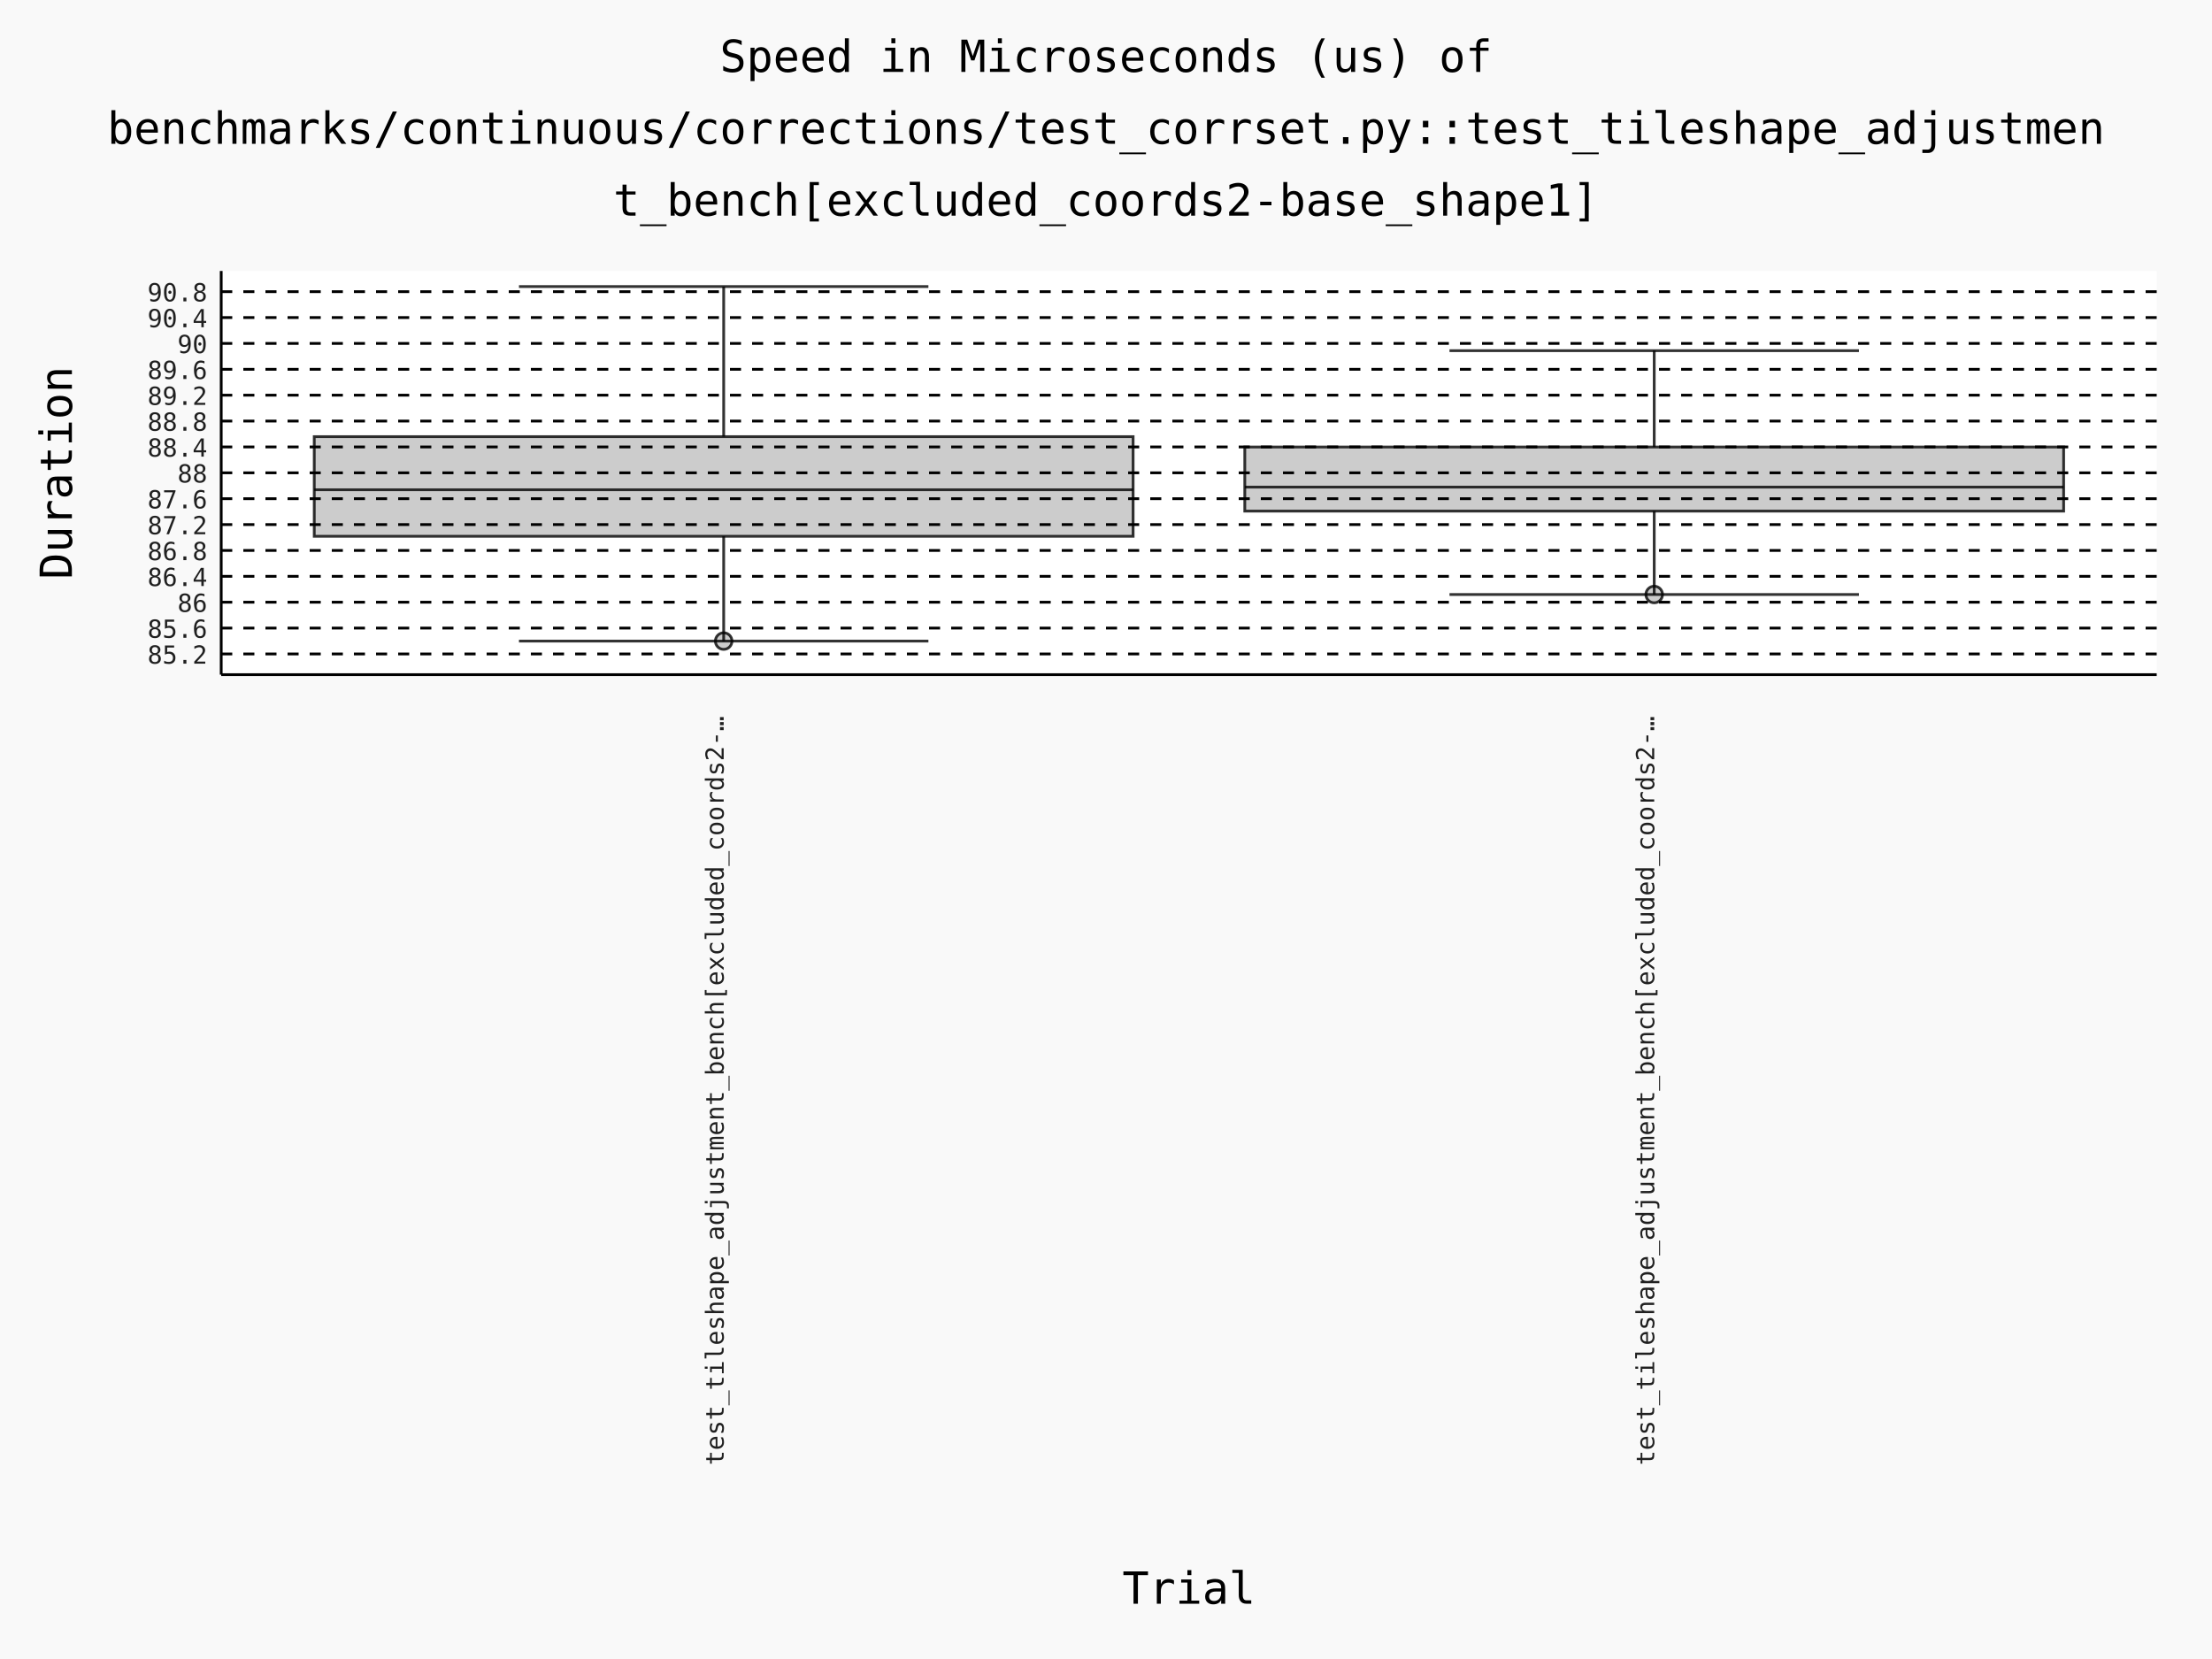
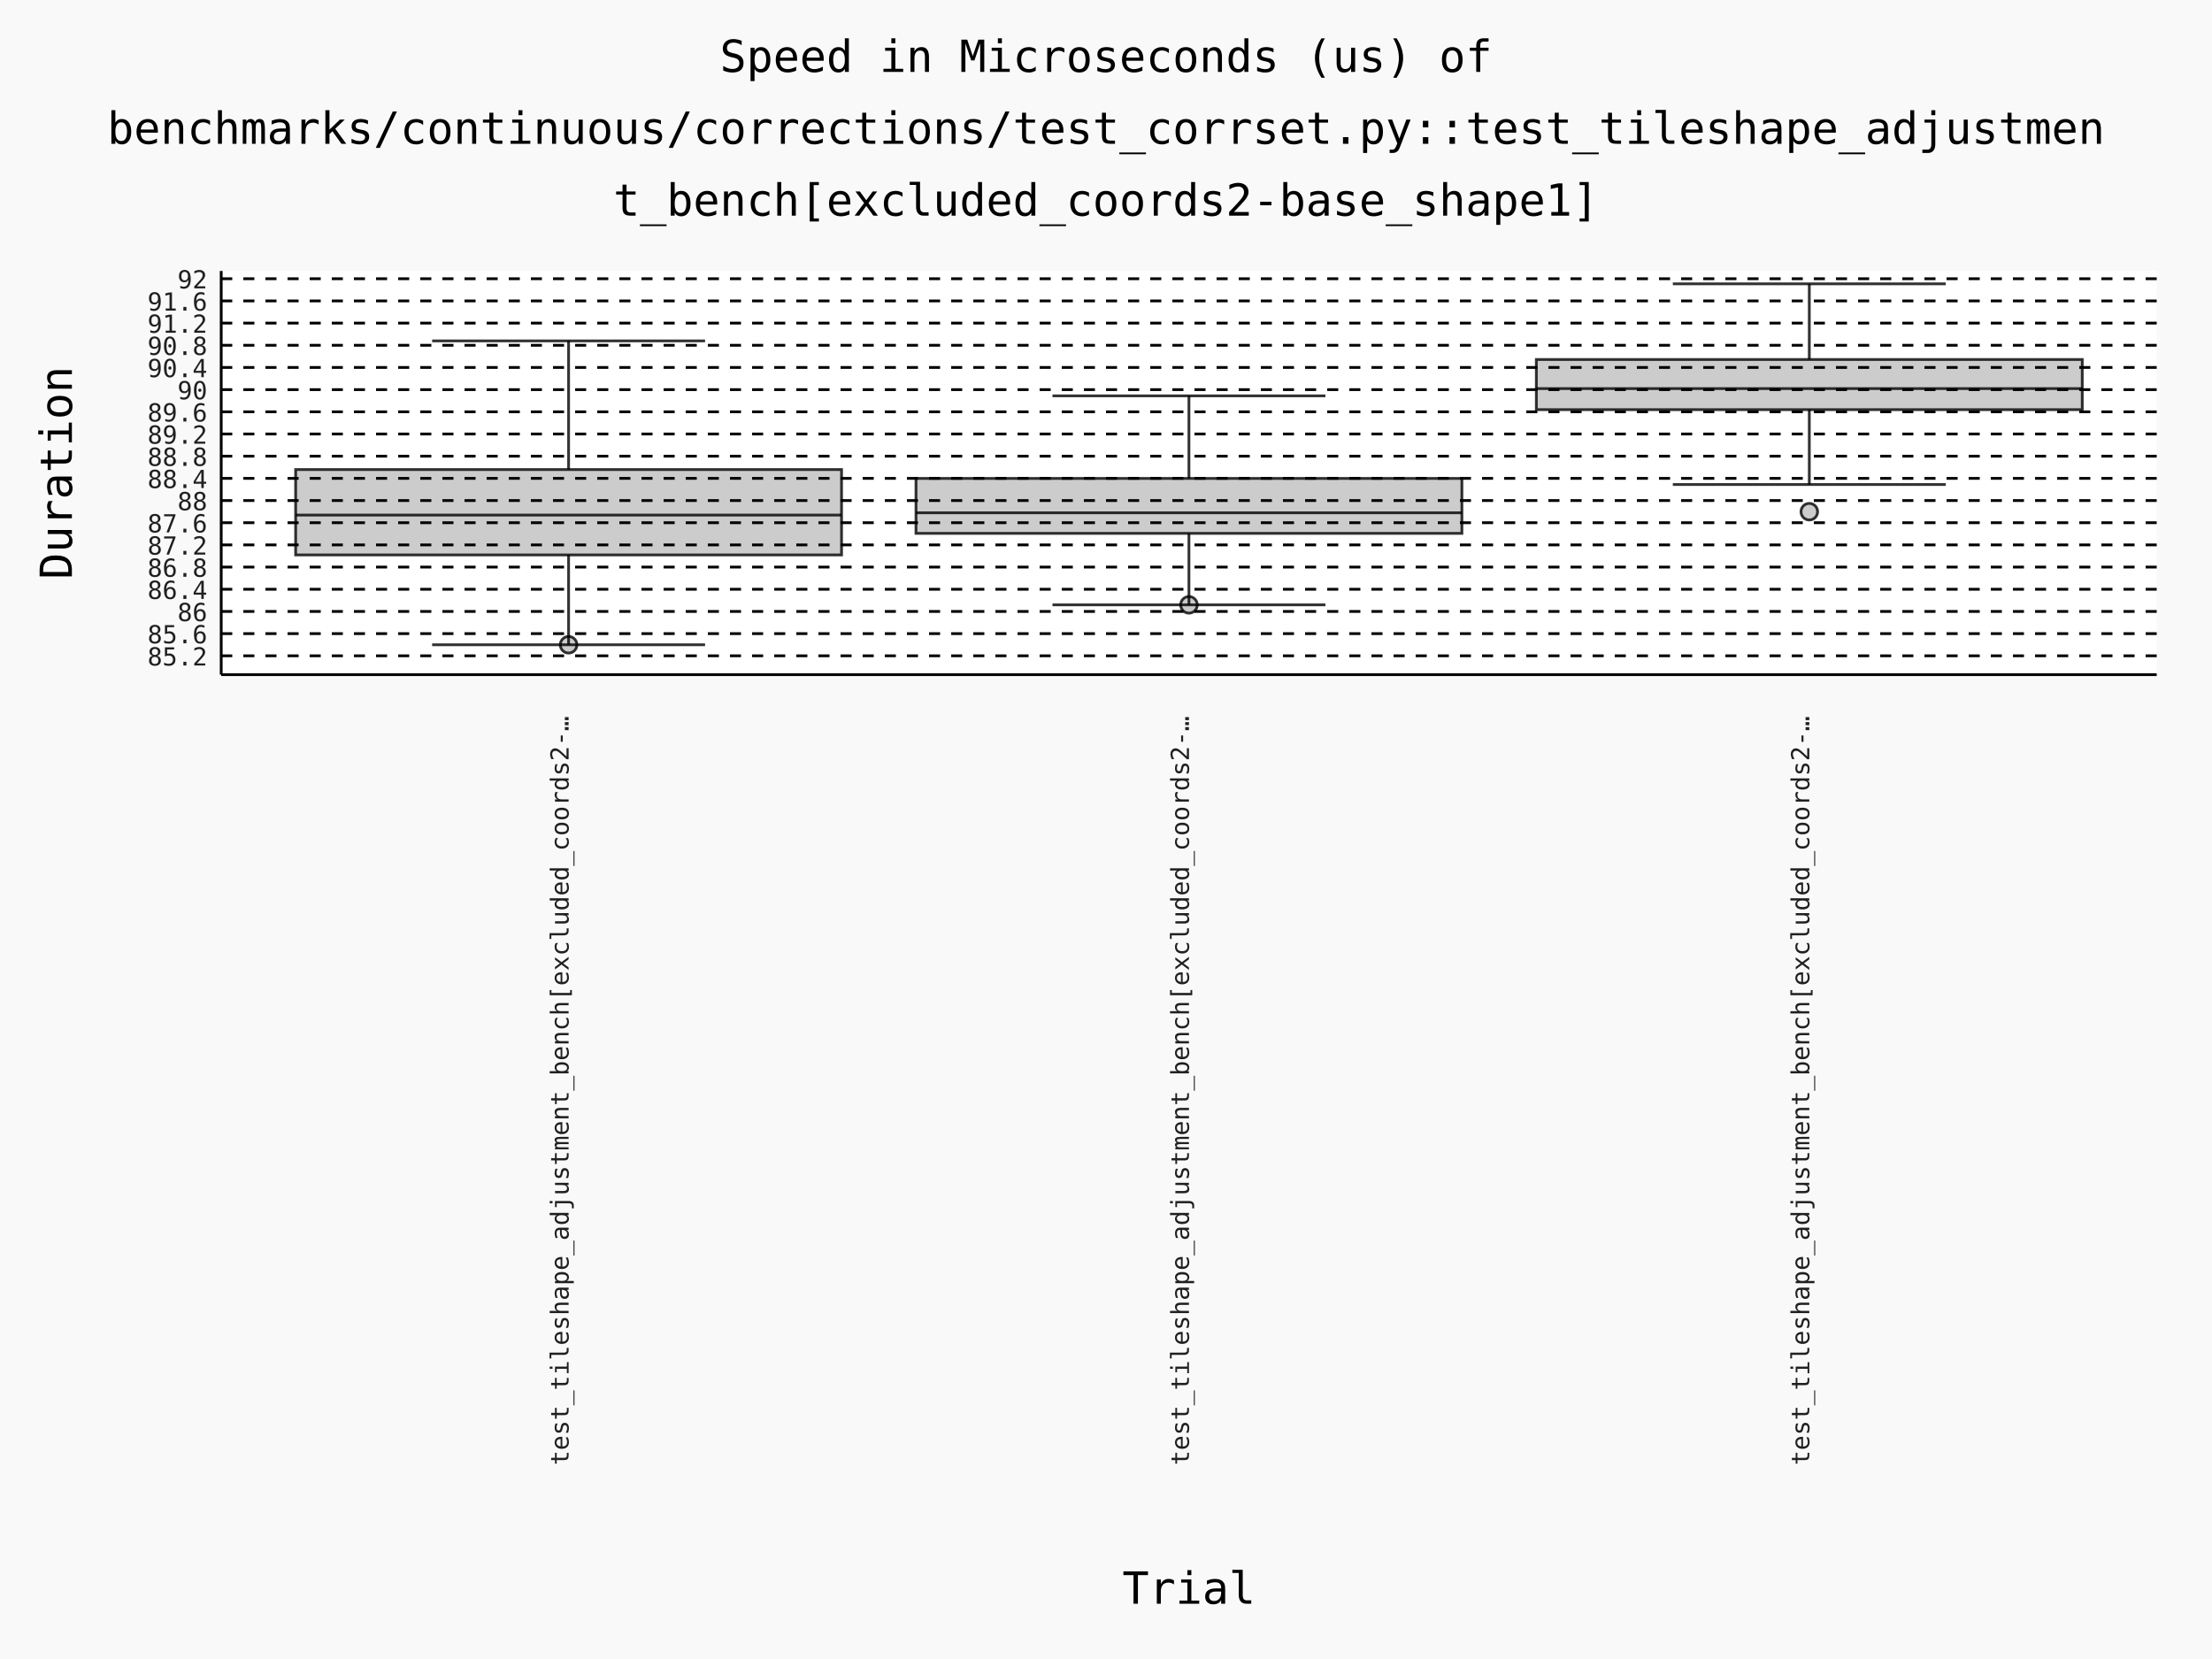
- <svg xmlns="http://www.w3.org/2000/svg" id="chart-a663096c-2133-4700-b698-0cf0bafb87c9" class="pygal-chart" viewBox="0 0 800 600">
+ <svg xmlns="http://www.w3.org/2000/svg" id="chart-7aa0b09a-6b78-48ca-a82d-7bae7ed49a5e" class="pygal-chart" viewBox="0 0 800 600">
  <defs>
-     <style type="text/css">#chart-a663096c-2133-4700-b698-0cf0bafb87c9{-webkit-user-select:none;-webkit-font-smoothing:antialiased;font-family:Consolas,"Deja Vu Sans Mono","Bitstream Vera Sans Mono","Courier New",monospace}#chart-a663096c-2133-4700-b698-0cf0bafb87c9 .title{font-family:Consolas,"Deja Vu Sans Mono","Bitstream Vera Sans Mono","Courier New",monospace;font-size:16px}#chart-a663096c-2133-4700-b698-0cf0bafb87c9 .legends .legend text{font-family:Consolas,"Deja Vu Sans Mono","Bitstream Vera Sans Mono","Courier New",monospace;font-size:14px}#chart-a663096c-2133-4700-b698-0cf0bafb87c9 .axis text{font-family:Consolas,"Deja Vu Sans Mono","Bitstream Vera Sans Mono","Courier New",monospace;font-size:10px}#chart-a663096c-2133-4700-b698-0cf0bafb87c9 .axis text.major{font-family:Consolas,"Deja Vu Sans Mono","Bitstream Vera Sans Mono","Courier New",monospace;font-size:10px}#chart-a663096c-2133-4700-b698-0cf0bafb87c9 .text-overlay text.value{font-family:Consolas,"Deja Vu Sans Mono","Bitstream Vera Sans Mono","Courier New",monospace;font-size:16px}#chart-a663096c-2133-4700-b698-0cf0bafb87c9 .text-overlay text.label{font-family:Consolas,"Deja Vu Sans Mono","Bitstream Vera Sans Mono","Courier New",monospace;font-size:10px}#chart-a663096c-2133-4700-b698-0cf0bafb87c9 .tooltip{font-family:Consolas,"Deja Vu Sans Mono","Bitstream Vera Sans Mono","Courier New",monospace;font-size:14px}#chart-a663096c-2133-4700-b698-0cf0bafb87c9 text.no_data{font-family:Consolas,"Deja Vu Sans Mono","Bitstream Vera Sans Mono","Courier New",monospace;font-size:64px}
- #chart-a663096c-2133-4700-b698-0cf0bafb87c9{background-color:rgba(249,249,249,1)}#chart-a663096c-2133-4700-b698-0cf0bafb87c9 path,#chart-a663096c-2133-4700-b698-0cf0bafb87c9 line,#chart-a663096c-2133-4700-b698-0cf0bafb87c9 rect,#chart-a663096c-2133-4700-b698-0cf0bafb87c9 circle{-webkit-transition:150ms;-moz-transition:150ms;transition:150ms}#chart-a663096c-2133-4700-b698-0cf0bafb87c9 .graph &gt; .background{fill:rgba(249,249,249,1)}#chart-a663096c-2133-4700-b698-0cf0bafb87c9 .plot &gt; .background{fill:rgba(255,255,255,1)}#chart-a663096c-2133-4700-b698-0cf0bafb87c9 .graph{fill:rgba(0,0,0,.87)}#chart-a663096c-2133-4700-b698-0cf0bafb87c9 text.no_data{fill:rgba(0,0,0,1)}#chart-a663096c-2133-4700-b698-0cf0bafb87c9 .title{fill:rgba(0,0,0,1)}#chart-a663096c-2133-4700-b698-0cf0bafb87c9 .legends .legend text{fill:rgba(0,0,0,.87)}#chart-a663096c-2133-4700-b698-0cf0bafb87c9 .legends .legend:hover text{fill:rgba(0,0,0,1)}#chart-a663096c-2133-4700-b698-0cf0bafb87c9 .axis .line{stroke:rgba(0,0,0,1)}#chart-a663096c-2133-4700-b698-0cf0bafb87c9 .axis .guide.line{stroke:rgba(0,0,0,.54)}#chart-a663096c-2133-4700-b698-0cf0bafb87c9 .axis .major.line{stroke:rgba(0,0,0,.87)}#chart-a663096c-2133-4700-b698-0cf0bafb87c9 .axis text.major{fill:rgba(0,0,0,1)}#chart-a663096c-2133-4700-b698-0cf0bafb87c9 .axis.y .guides:hover .guide.line,#chart-a663096c-2133-4700-b698-0cf0bafb87c9 .line-graph .axis.x .guides:hover .guide.line,#chart-a663096c-2133-4700-b698-0cf0bafb87c9 .stackedline-graph .axis.x .guides:hover .guide.line,#chart-a663096c-2133-4700-b698-0cf0bafb87c9 .xy-graph .axis.x .guides:hover .guide.line{stroke:rgba(0,0,0,1)}#chart-a663096c-2133-4700-b698-0cf0bafb87c9 .axis .guides:hover text{fill:rgba(0,0,0,1)}#chart-a663096c-2133-4700-b698-0cf0bafb87c9 .reactive{fill-opacity:.7;stroke-opacity:.8;stroke-width:1}#chart-a663096c-2133-4700-b698-0cf0bafb87c9 .ci{stroke:rgba(0,0,0,.87)}#chart-a663096c-2133-4700-b698-0cf0bafb87c9 .reactive.active,#chart-a663096c-2133-4700-b698-0cf0bafb87c9 .active .reactive{fill-opacity:.8;stroke-opacity:.9;stroke-width:4}#chart-a663096c-2133-4700-b698-0cf0bafb87c9 .ci .reactive.active{stroke-width:1.5}#chart-a663096c-2133-4700-b698-0cf0bafb87c9 .series text{fill:rgba(0,0,0,1)}#chart-a663096c-2133-4700-b698-0cf0bafb87c9 .tooltip rect{fill:rgba(255,255,255,1);stroke:rgba(0,0,0,1);-webkit-transition:opacity 150ms;-moz-transition:opacity 150ms;transition:opacity 150ms}#chart-a663096c-2133-4700-b698-0cf0bafb87c9 .tooltip .label{fill:rgba(0,0,0,.87)}#chart-a663096c-2133-4700-b698-0cf0bafb87c9 .tooltip .label{fill:rgba(0,0,0,.87)}#chart-a663096c-2133-4700-b698-0cf0bafb87c9 .tooltip .legend{font-size:.8em;fill:rgba(0,0,0,.54)}#chart-a663096c-2133-4700-b698-0cf0bafb87c9 .tooltip .x_label{font-size:.6em;fill:rgba(0,0,0,1)}#chart-a663096c-2133-4700-b698-0cf0bafb87c9 .tooltip .xlink{font-size:.5em;text-decoration:underline}#chart-a663096c-2133-4700-b698-0cf0bafb87c9 .tooltip .value{font-size:1.5em}#chart-a663096c-2133-4700-b698-0cf0bafb87c9 .bound{font-size:.5em}#chart-a663096c-2133-4700-b698-0cf0bafb87c9 .max-value{font-size:.75em;fill:rgba(0,0,0,.54)}#chart-a663096c-2133-4700-b698-0cf0bafb87c9 .map-element{fill:rgba(255,255,255,1);stroke:rgba(0,0,0,.54) !important}#chart-a663096c-2133-4700-b698-0cf0bafb87c9 .map-element .reactive{fill-opacity:inherit;stroke-opacity:inherit}#chart-a663096c-2133-4700-b698-0cf0bafb87c9 .color-0,#chart-a663096c-2133-4700-b698-0cf0bafb87c9 .color-0 a:visited{stroke:#000000;fill:#000000}#chart-a663096c-2133-4700-b698-0cf0bafb87c9 .color-1,#chart-a663096c-2133-4700-b698-0cf0bafb87c9 .color-1 a:visited{stroke:#000000;fill:#000000}#chart-a663096c-2133-4700-b698-0cf0bafb87c9 .text-overlay .color-0 text{fill:white}#chart-a663096c-2133-4700-b698-0cf0bafb87c9 .text-overlay .color-1 text{fill:white}
- #chart-a663096c-2133-4700-b698-0cf0bafb87c9 text.no_data{text-anchor:middle}#chart-a663096c-2133-4700-b698-0cf0bafb87c9 .guide.line{fill:none}#chart-a663096c-2133-4700-b698-0cf0bafb87c9 .centered{text-anchor:middle}#chart-a663096c-2133-4700-b698-0cf0bafb87c9 .title{text-anchor:middle}#chart-a663096c-2133-4700-b698-0cf0bafb87c9 .legends .legend text{fill-opacity:1}#chart-a663096c-2133-4700-b698-0cf0bafb87c9 .axis.x text{text-anchor:middle}#chart-a663096c-2133-4700-b698-0cf0bafb87c9 .axis.x:not(.web) text[transform]{text-anchor:start}#chart-a663096c-2133-4700-b698-0cf0bafb87c9 .axis.x:not(.web) text[transform].backwards{text-anchor:end}#chart-a663096c-2133-4700-b698-0cf0bafb87c9 .axis.y text{text-anchor:end}#chart-a663096c-2133-4700-b698-0cf0bafb87c9 .axis.y text[transform].backwards{text-anchor:start}#chart-a663096c-2133-4700-b698-0cf0bafb87c9 .axis.y2 text{text-anchor:start}#chart-a663096c-2133-4700-b698-0cf0bafb87c9 .axis.y2 text[transform].backwards{text-anchor:end}#chart-a663096c-2133-4700-b698-0cf0bafb87c9 .axis .guide.line{stroke-dasharray:4,4;stroke:black}#chart-a663096c-2133-4700-b698-0cf0bafb87c9 .axis .major.guide.line{stroke-dasharray:6,6;stroke:black}#chart-a663096c-2133-4700-b698-0cf0bafb87c9 .horizontal .axis.y .guide.line,#chart-a663096c-2133-4700-b698-0cf0bafb87c9 .horizontal .axis.y2 .guide.line,#chart-a663096c-2133-4700-b698-0cf0bafb87c9 .vertical .axis.x .guide.line{opacity:0}#chart-a663096c-2133-4700-b698-0cf0bafb87c9 .horizontal .axis.always_show .guide.line,#chart-a663096c-2133-4700-b698-0cf0bafb87c9 .vertical .axis.always_show .guide.line{opacity:1 !important}#chart-a663096c-2133-4700-b698-0cf0bafb87c9 .axis.y .guides:hover .guide.line,#chart-a663096c-2133-4700-b698-0cf0bafb87c9 .axis.y2 .guides:hover .guide.line,#chart-a663096c-2133-4700-b698-0cf0bafb87c9 .axis.x .guides:hover .guide.line{opacity:1}#chart-a663096c-2133-4700-b698-0cf0bafb87c9 .axis .guides:hover text{opacity:1}#chart-a663096c-2133-4700-b698-0cf0bafb87c9 .nofill{fill:none}#chart-a663096c-2133-4700-b698-0cf0bafb87c9 .subtle-fill{fill-opacity:.2}#chart-a663096c-2133-4700-b698-0cf0bafb87c9 .dot{stroke-width:1px;fill-opacity:1;stroke-opacity:1}#chart-a663096c-2133-4700-b698-0cf0bafb87c9 .dot.active{stroke-width:5px}#chart-a663096c-2133-4700-b698-0cf0bafb87c9 .dot.negative{fill:transparent}#chart-a663096c-2133-4700-b698-0cf0bafb87c9 text,#chart-a663096c-2133-4700-b698-0cf0bafb87c9 tspan{stroke:none !important}#chart-a663096c-2133-4700-b698-0cf0bafb87c9 .series text.active{opacity:1}#chart-a663096c-2133-4700-b698-0cf0bafb87c9 .tooltip rect{fill-opacity:.95;stroke-width:.5}#chart-a663096c-2133-4700-b698-0cf0bafb87c9 .tooltip text{fill-opacity:1}#chart-a663096c-2133-4700-b698-0cf0bafb87c9 .showable{visibility:hidden}#chart-a663096c-2133-4700-b698-0cf0bafb87c9 .showable.shown{visibility:visible}#chart-a663096c-2133-4700-b698-0cf0bafb87c9 .gauge-background{fill:rgba(229,229,229,1);stroke:none}#chart-a663096c-2133-4700-b698-0cf0bafb87c9 .bg-lines{stroke:rgba(249,249,249,1);stroke-width:2px}
+     <style type="text/css">#chart-7aa0b09a-6b78-48ca-a82d-7bae7ed49a5e{-webkit-user-select:none;-webkit-font-smoothing:antialiased;font-family:Consolas,"Deja Vu Sans Mono","Bitstream Vera Sans Mono","Courier New",monospace}#chart-7aa0b09a-6b78-48ca-a82d-7bae7ed49a5e .title{font-family:Consolas,"Deja Vu Sans Mono","Bitstream Vera Sans Mono","Courier New",monospace;font-size:16px}#chart-7aa0b09a-6b78-48ca-a82d-7bae7ed49a5e .legends .legend text{font-family:Consolas,"Deja Vu Sans Mono","Bitstream Vera Sans Mono","Courier New",monospace;font-size:14px}#chart-7aa0b09a-6b78-48ca-a82d-7bae7ed49a5e .axis text{font-family:Consolas,"Deja Vu Sans Mono","Bitstream Vera Sans Mono","Courier New",monospace;font-size:10px}#chart-7aa0b09a-6b78-48ca-a82d-7bae7ed49a5e .axis text.major{font-family:Consolas,"Deja Vu Sans Mono","Bitstream Vera Sans Mono","Courier New",monospace;font-size:10px}#chart-7aa0b09a-6b78-48ca-a82d-7bae7ed49a5e .text-overlay text.value{font-family:Consolas,"Deja Vu Sans Mono","Bitstream Vera Sans Mono","Courier New",monospace;font-size:16px}#chart-7aa0b09a-6b78-48ca-a82d-7bae7ed49a5e .text-overlay text.label{font-family:Consolas,"Deja Vu Sans Mono","Bitstream Vera Sans Mono","Courier New",monospace;font-size:10px}#chart-7aa0b09a-6b78-48ca-a82d-7bae7ed49a5e .tooltip{font-family:Consolas,"Deja Vu Sans Mono","Bitstream Vera Sans Mono","Courier New",monospace;font-size:14px}#chart-7aa0b09a-6b78-48ca-a82d-7bae7ed49a5e text.no_data{font-family:Consolas,"Deja Vu Sans Mono","Bitstream Vera Sans Mono","Courier New",monospace;font-size:64px}
+ #chart-7aa0b09a-6b78-48ca-a82d-7bae7ed49a5e{background-color:rgba(249,249,249,1)}#chart-7aa0b09a-6b78-48ca-a82d-7bae7ed49a5e path,#chart-7aa0b09a-6b78-48ca-a82d-7bae7ed49a5e line,#chart-7aa0b09a-6b78-48ca-a82d-7bae7ed49a5e rect,#chart-7aa0b09a-6b78-48ca-a82d-7bae7ed49a5e circle{-webkit-transition:150ms;-moz-transition:150ms;transition:150ms}#chart-7aa0b09a-6b78-48ca-a82d-7bae7ed49a5e .graph &gt; .background{fill:rgba(249,249,249,1)}#chart-7aa0b09a-6b78-48ca-a82d-7bae7ed49a5e .plot &gt; .background{fill:rgba(255,255,255,1)}#chart-7aa0b09a-6b78-48ca-a82d-7bae7ed49a5e .graph{fill:rgba(0,0,0,.87)}#chart-7aa0b09a-6b78-48ca-a82d-7bae7ed49a5e text.no_data{fill:rgba(0,0,0,1)}#chart-7aa0b09a-6b78-48ca-a82d-7bae7ed49a5e .title{fill:rgba(0,0,0,1)}#chart-7aa0b09a-6b78-48ca-a82d-7bae7ed49a5e .legends .legend text{fill:rgba(0,0,0,.87)}#chart-7aa0b09a-6b78-48ca-a82d-7bae7ed49a5e .legends .legend:hover text{fill:rgba(0,0,0,1)}#chart-7aa0b09a-6b78-48ca-a82d-7bae7ed49a5e .axis .line{stroke:rgba(0,0,0,1)}#chart-7aa0b09a-6b78-48ca-a82d-7bae7ed49a5e .axis .guide.line{stroke:rgba(0,0,0,.54)}#chart-7aa0b09a-6b78-48ca-a82d-7bae7ed49a5e .axis .major.line{stroke:rgba(0,0,0,.87)}#chart-7aa0b09a-6b78-48ca-a82d-7bae7ed49a5e .axis text.major{fill:rgba(0,0,0,1)}#chart-7aa0b09a-6b78-48ca-a82d-7bae7ed49a5e .axis.y .guides:hover .guide.line,#chart-7aa0b09a-6b78-48ca-a82d-7bae7ed49a5e .line-graph .axis.x .guides:hover .guide.line,#chart-7aa0b09a-6b78-48ca-a82d-7bae7ed49a5e .stackedline-graph .axis.x .guides:hover .guide.line,#chart-7aa0b09a-6b78-48ca-a82d-7bae7ed49a5e .xy-graph .axis.x .guides:hover .guide.line{stroke:rgba(0,0,0,1)}#chart-7aa0b09a-6b78-48ca-a82d-7bae7ed49a5e .axis .guides:hover text{fill:rgba(0,0,0,1)}#chart-7aa0b09a-6b78-48ca-a82d-7bae7ed49a5e .reactive{fill-opacity:.7;stroke-opacity:.8;stroke-width:1}#chart-7aa0b09a-6b78-48ca-a82d-7bae7ed49a5e .ci{stroke:rgba(0,0,0,.87)}#chart-7aa0b09a-6b78-48ca-a82d-7bae7ed49a5e .reactive.active,#chart-7aa0b09a-6b78-48ca-a82d-7bae7ed49a5e .active .reactive{fill-opacity:.8;stroke-opacity:.9;stroke-width:4}#chart-7aa0b09a-6b78-48ca-a82d-7bae7ed49a5e .ci .reactive.active{stroke-width:1.5}#chart-7aa0b09a-6b78-48ca-a82d-7bae7ed49a5e .series text{fill:rgba(0,0,0,1)}#chart-7aa0b09a-6b78-48ca-a82d-7bae7ed49a5e .tooltip rect{fill:rgba(255,255,255,1);stroke:rgba(0,0,0,1);-webkit-transition:opacity 150ms;-moz-transition:opacity 150ms;transition:opacity 150ms}#chart-7aa0b09a-6b78-48ca-a82d-7bae7ed49a5e .tooltip .label{fill:rgba(0,0,0,.87)}#chart-7aa0b09a-6b78-48ca-a82d-7bae7ed49a5e .tooltip .label{fill:rgba(0,0,0,.87)}#chart-7aa0b09a-6b78-48ca-a82d-7bae7ed49a5e .tooltip .legend{font-size:.8em;fill:rgba(0,0,0,.54)}#chart-7aa0b09a-6b78-48ca-a82d-7bae7ed49a5e .tooltip .x_label{font-size:.6em;fill:rgba(0,0,0,1)}#chart-7aa0b09a-6b78-48ca-a82d-7bae7ed49a5e .tooltip .xlink{font-size:.5em;text-decoration:underline}#chart-7aa0b09a-6b78-48ca-a82d-7bae7ed49a5e .tooltip .value{font-size:1.5em}#chart-7aa0b09a-6b78-48ca-a82d-7bae7ed49a5e .bound{font-size:.5em}#chart-7aa0b09a-6b78-48ca-a82d-7bae7ed49a5e .max-value{font-size:.75em;fill:rgba(0,0,0,.54)}#chart-7aa0b09a-6b78-48ca-a82d-7bae7ed49a5e .map-element{fill:rgba(255,255,255,1);stroke:rgba(0,0,0,.54) !important}#chart-7aa0b09a-6b78-48ca-a82d-7bae7ed49a5e .map-element .reactive{fill-opacity:inherit;stroke-opacity:inherit}#chart-7aa0b09a-6b78-48ca-a82d-7bae7ed49a5e .color-0,#chart-7aa0b09a-6b78-48ca-a82d-7bae7ed49a5e .color-0 a:visited{stroke:#000000;fill:#000000}#chart-7aa0b09a-6b78-48ca-a82d-7bae7ed49a5e .color-1,#chart-7aa0b09a-6b78-48ca-a82d-7bae7ed49a5e .color-1 a:visited{stroke:#000000;fill:#000000}#chart-7aa0b09a-6b78-48ca-a82d-7bae7ed49a5e .color-2,#chart-7aa0b09a-6b78-48ca-a82d-7bae7ed49a5e .color-2 a:visited{stroke:#000000;fill:#000000}#chart-7aa0b09a-6b78-48ca-a82d-7bae7ed49a5e .text-overlay .color-0 text{fill:white}#chart-7aa0b09a-6b78-48ca-a82d-7bae7ed49a5e .text-overlay .color-1 text{fill:white}#chart-7aa0b09a-6b78-48ca-a82d-7bae7ed49a5e .text-overlay .color-2 text{fill:white}
+ #chart-7aa0b09a-6b78-48ca-a82d-7bae7ed49a5e text.no_data{text-anchor:middle}#chart-7aa0b09a-6b78-48ca-a82d-7bae7ed49a5e .guide.line{fill:none}#chart-7aa0b09a-6b78-48ca-a82d-7bae7ed49a5e .centered{text-anchor:middle}#chart-7aa0b09a-6b78-48ca-a82d-7bae7ed49a5e .title{text-anchor:middle}#chart-7aa0b09a-6b78-48ca-a82d-7bae7ed49a5e .legends .legend text{fill-opacity:1}#chart-7aa0b09a-6b78-48ca-a82d-7bae7ed49a5e .axis.x text{text-anchor:middle}#chart-7aa0b09a-6b78-48ca-a82d-7bae7ed49a5e .axis.x:not(.web) text[transform]{text-anchor:start}#chart-7aa0b09a-6b78-48ca-a82d-7bae7ed49a5e .axis.x:not(.web) text[transform].backwards{text-anchor:end}#chart-7aa0b09a-6b78-48ca-a82d-7bae7ed49a5e .axis.y text{text-anchor:end}#chart-7aa0b09a-6b78-48ca-a82d-7bae7ed49a5e .axis.y text[transform].backwards{text-anchor:start}#chart-7aa0b09a-6b78-48ca-a82d-7bae7ed49a5e .axis.y2 text{text-anchor:start}#chart-7aa0b09a-6b78-48ca-a82d-7bae7ed49a5e .axis.y2 text[transform].backwards{text-anchor:end}#chart-7aa0b09a-6b78-48ca-a82d-7bae7ed49a5e .axis .guide.line{stroke-dasharray:4,4;stroke:black}#chart-7aa0b09a-6b78-48ca-a82d-7bae7ed49a5e .axis .major.guide.line{stroke-dasharray:6,6;stroke:black}#chart-7aa0b09a-6b78-48ca-a82d-7bae7ed49a5e .horizontal .axis.y .guide.line,#chart-7aa0b09a-6b78-48ca-a82d-7bae7ed49a5e .horizontal .axis.y2 .guide.line,#chart-7aa0b09a-6b78-48ca-a82d-7bae7ed49a5e .vertical .axis.x .guide.line{opacity:0}#chart-7aa0b09a-6b78-48ca-a82d-7bae7ed49a5e .horizontal .axis.always_show .guide.line,#chart-7aa0b09a-6b78-48ca-a82d-7bae7ed49a5e .vertical .axis.always_show .guide.line{opacity:1 !important}#chart-7aa0b09a-6b78-48ca-a82d-7bae7ed49a5e .axis.y .guides:hover .guide.line,#chart-7aa0b09a-6b78-48ca-a82d-7bae7ed49a5e .axis.y2 .guides:hover .guide.line,#chart-7aa0b09a-6b78-48ca-a82d-7bae7ed49a5e .axis.x .guides:hover .guide.line{opacity:1}#chart-7aa0b09a-6b78-48ca-a82d-7bae7ed49a5e .axis .guides:hover text{opacity:1}#chart-7aa0b09a-6b78-48ca-a82d-7bae7ed49a5e .nofill{fill:none}#chart-7aa0b09a-6b78-48ca-a82d-7bae7ed49a5e .subtle-fill{fill-opacity:.2}#chart-7aa0b09a-6b78-48ca-a82d-7bae7ed49a5e .dot{stroke-width:1px;fill-opacity:1;stroke-opacity:1}#chart-7aa0b09a-6b78-48ca-a82d-7bae7ed49a5e .dot.active{stroke-width:5px}#chart-7aa0b09a-6b78-48ca-a82d-7bae7ed49a5e .dot.negative{fill:transparent}#chart-7aa0b09a-6b78-48ca-a82d-7bae7ed49a5e text,#chart-7aa0b09a-6b78-48ca-a82d-7bae7ed49a5e tspan{stroke:none !important}#chart-7aa0b09a-6b78-48ca-a82d-7bae7ed49a5e .series text.active{opacity:1}#chart-7aa0b09a-6b78-48ca-a82d-7bae7ed49a5e .tooltip rect{fill-opacity:.95;stroke-width:.5}#chart-7aa0b09a-6b78-48ca-a82d-7bae7ed49a5e .tooltip text{fill-opacity:1}#chart-7aa0b09a-6b78-48ca-a82d-7bae7ed49a5e .showable{visibility:hidden}#chart-7aa0b09a-6b78-48ca-a82d-7bae7ed49a5e .showable.shown{visibility:visible}#chart-7aa0b09a-6b78-48ca-a82d-7bae7ed49a5e .gauge-background{fill:rgba(229,229,229,1);stroke:none}#chart-7aa0b09a-6b78-48ca-a82d-7bae7ed49a5e .bg-lines{stroke:rgba(249,249,249,1);stroke-width:2px}
.tooltip .value{font-size:1em !important}.axis text{font-size:9px !important}</style>
  </defs>
  <g class="graph custombox-graph vertical">
    <rect x="0" y="0" width="800" height="600" class="background" />
    <g transform="translate(80, 98)" class="plot">
      <rect x="0" y="0" width="700.0" height="146.0" class="background" />
      <g class="axis y always_show">
        <path d="M0 146 h700" class="line" />
        <g class="guides">
-           <path d="M0 138.513 h700" class="guide line" />
-           <text x="-5" y="142.013" class="">85.2</text>
+           <path d="M0 139.181 h700" class="guide line" />
+           <text x="-5" y="142.681" class="">85.2</text>
        </g>
        <g class="guides">
-           <path d="M0 129.154 h700" class="guide line" />
-           <text x="-5" y="132.654" class="">85.6</text>
+           <path d="M0 131.159 h700" class="guide line" />
+           <text x="-5" y="134.659" class="">85.6</text>
        </g>
        <g class="guides">
-           <path d="M0 119.795 h700" class="guide line" />
-           <text x="-5" y="123.295" class="">86</text>
+           <path d="M0 123.137 h700" class="guide line" />
+           <text x="-5" y="126.637" class="">86</text>
        </g>
        <g class="guides">
-           <path d="M0 110.436 h700" class="guide line" />
-           <text x="-5" y="113.936" class="">86.4</text>
+           <path d="M0 115.115 h700" class="guide line" />
+           <text x="-5" y="118.615" class="">86.4</text>
        </g>
        <g class="guides">
-           <path d="M0 101.077 h700" class="guide line" />
-           <text x="-5" y="104.577" class="">86.8</text>
+           <path d="M0 107.093 h700" class="guide line" />
+           <text x="-5" y="110.593" class="">86.8</text>
        </g>
        <g class="guides">
-           <path d="M0 91.718 h700" class="guide line" />
-           <text x="-5" y="95.218" class="">87.2</text>
+           <path d="M0 99.071 h700" class="guide line" />
+           <text x="-5" y="102.571" class="">87.2</text>
        </g>
        <g class="guides">
-           <path d="M0 82.359 h700" class="guide line" />
-           <text x="-5" y="85.859" class="">87.6</text>
+           <path d="M0 91.049 h700" class="guide line" />
+           <text x="-5" y="94.549" class="">87.6</text>
        </g>
        <g class="guides">
-           <path d="M0 73 h700" class="guide line" />
-           <text x="-5" y="76.5" class="">88</text>
+           <path d="M0 83.027 h700" class="guide line" />
+           <text x="-5" y="86.527" class="">88</text>
        </g>
        <g class="guides">
-           <path d="M0 63.641 h700" class="guide line" />
-           <text x="-5" y="67.141" class="">88.4</text>
+           <path d="M0 75.005 h700" class="guide line" />
+           <text x="-5" y="78.505" class="">88.4</text>
        </g>
        <g class="guides">
-           <path d="M0 54.282 h700" class="guide line" />
-           <text x="-5" y="57.782" class="">88.8</text>
+           <path d="M0 66.984 h700" class="guide line" />
+           <text x="-5" y="70.484" class="">88.8</text>
        </g>
        <g class="guides">
-           <path d="M0 44.923 h700" class="guide line" />
-           <text x="-5" y="48.423" class="">89.2</text>
+           <path d="M0 58.962 h700" class="guide line" />
+           <text x="-5" y="62.462" class="">89.2</text>
        </g>
        <g class="guides">
-           <path d="M0 35.564 h700" class="guide line" />
-           <text x="-5" y="39.064" class="">89.6</text>
+           <path d="M0 50.94 h700" class="guide line" />
+           <text x="-5" y="54.44" class="">89.6</text>
        </g>
        <g class="guides">
-           <path d="M0 26.205 h700" class="guide line" />
-           <text x="-5" y="29.705" class="">90</text>
+           <path d="M0 42.918 h700" class="guide line" />
+           <text x="-5" y="46.418" class="">90</text>
        </g>
        <g class="guides">
-           <path d="M0 16.846 h700" class="guide line" />
-           <text x="-5" y="20.346" class="">90.4</text>
+           <path d="M0 34.896 h700" class="guide line" />
+           <text x="-5" y="38.396" class="">90.4</text>
        </g>
        <g class="guides">
-           <path d="M0 7.487 h700" class="guide line" />
-           <text x="-5" y="10.987" class="">90.8</text>
+           <path d="M0 26.874 h700" class="guide line" />
+           <text x="-5" y="30.374" class="">90.8</text>
+         </g>
+         <g class="guides">
+           <path d="M0 18.852 h700" class="guide line" />
+           <text x="-5" y="22.352" class="">91.2</text>
+         </g>
+         <g class="guides">
+           <path d="M0 10.83 h700" class="guide line" />
+           <text x="-5" y="14.33" class="">91.6</text>
+         </g>
+         <g class="guides">
+           <path d="M0 2.808 h700" class="guide line" />
+           <text x="-5" y="6.308" class="">92</text>
        </g>
      </g>
      <g class="axis x">
        <path d="M0 0 v146" class="line" />
        <g class="guides">
-           <path d="M181.731 0 v146" class="guide line" />
-           <text x="181.731" y="161.0" class="backwards" transform="rotate(270 181.7308 161)">test_tileshape_adjustment_bench[excluded_coords2-…</text>
+           <path d="M125.641 0 v146" class="guide line" />
+           <text x="125.641" y="161.0" class="backwards" transform="rotate(270 125.641 161)">test_tileshape_adjustment_bench[excluded_coords2-…</text>
        </g>
        <g class="guides">
-           <path d="M518.269 0 v146" class="guide line" />
-           <text x="518.269" y="161.0" class="backwards" transform="rotate(270 518.2692 161)">test_tileshape_adjustment_bench[excluded_coords2-…</text>
+           <path d="M350 0 v146" class="guide line" />
+           <text x="350.0" y="161.0" class="backwards" transform="rotate(270 350 161)">test_tileshape_adjustment_bench[excluded_coords2-…</text>
+         </g>
+         <g class="guides">
+           <path d="M574.359 0 v146" class="guide line" />
+           <text x="574.359" y="161.0" class="backwards" transform="rotate(270 574.359 161)">test_tileshape_adjustment_bench[excluded_coords2-…</text>
        </g>
      </g>
      <g class="series serie-0 color-0">
        <g class="boxes">
          <g class="box">
-             <path stroke-width="3" d="M107.692 133.857 L255.769 133.857" class="reactive tooltip-trigger" />
-             <path stroke-width="3" d="M33.654 79.13 L329.808 79.13" class="reactive tooltip-trigger" />
-             <path stroke-width="3" d="M107.692 5.639 L255.769 5.639" class="reactive tooltip-trigger" />
-             <path stroke-width="2" d="M181.731 133.857 L181.731 95.953" class="reactive tooltip-trigger" />
-             <path stroke-width="2" d="M181.731 5.639 L181.731 59.921" class="reactive tooltip-trigger" />
-             <rect x="33.654" y="59.921" height="36.032" width="296.154" class="subtle-fill reactive tooltip-trigger" />
-             <circle cx="181.731" cy="133.857" r="3" class="subtle-fill reactive tooltip-trigger" />
-             <circle cx="181.731" cy="-42660.147" r="3" class="subtle-fill reactive tooltip-trigger" />
+             <path stroke-width="3" d="M76.282 135.19 L175 135.19" class="reactive tooltip-trigger" />
+             <path stroke-width="3" d="M26.923 88.282 L224.359 88.282" class="reactive tooltip-trigger" />
+             <path stroke-width="3" d="M76.282 25.289 L175 25.289" class="reactive tooltip-trigger" />
+             <path stroke-width="2" d="M125.641 135.19 L125.641 102.701" class="reactive tooltip-trigger" />
+             <path stroke-width="2" d="M125.641 25.289 L125.641 71.817" class="reactive tooltip-trigger" />
+             <rect x="26.923" y="71.817" height="30.885" width="197.436" class="subtle-fill reactive tooltip-trigger" />
+             <circle cx="125.641" cy="135.19" r="3" class="subtle-fill reactive tooltip-trigger" />
+             <circle cx="125.641" cy="-36545.384" r="3" class="subtle-fill reactive tooltip-trigger" />
          </g>
        </g>
      </g>
      <g class="series serie-1 color-1">
        <g class="boxes">
          <g class="box">
-             <path stroke-width="3" d="M444.231 117.011 L592.308 117.011" class="reactive tooltip-trigger" />
-             <path stroke-width="3" d="M370.192 78.171 L666.346 78.171" class="reactive tooltip-trigger" />
-             <path stroke-width="3" d="M444.231 28.826 L592.308 28.826" class="reactive tooltip-trigger" />
-             <path stroke-width="2" d="M518.269 117.011 L518.269 86.851" class="reactive tooltip-trigger" />
-             <path stroke-width="2" d="M518.269 28.826 L518.269 63.664" class="reactive tooltip-trigger" />
-             <rect x="370.192" y="63.664" height="23.187" width="296.154" class="subtle-fill reactive tooltip-trigger" />
-             <circle cx="518.269" cy="117.011" r="3" class="subtle-fill reactive tooltip-trigger" />
-             <circle cx="518.269" cy="-65963.689" r="3" class="subtle-fill reactive tooltip-trigger" />
+             <path stroke-width="3" d="M300.641 120.751 L399.359 120.751" class="reactive tooltip-trigger" />
+             <path stroke-width="3" d="M251.282 87.46 L448.718 87.46" class="reactive tooltip-trigger" />
+             <path stroke-width="3" d="M300.641 45.164 L399.359 45.164" class="reactive tooltip-trigger" />
+             <path stroke-width="2" d="M350 120.751 L350 94.9" class="reactive tooltip-trigger" />
+             <path stroke-width="2" d="M350 45.164 L350 75.026" class="reactive tooltip-trigger" />
+             <rect x="251.282" y="75.026" height="19.874" width="197.436" class="subtle-fill reactive tooltip-trigger" />
+             <circle cx="350.0" cy="120.751" r="3" class="subtle-fill reactive tooltip-trigger" />
+             <circle cx="350.0" cy="-56519.849" r="3" class="subtle-fill reactive tooltip-trigger" />
+           </g>
+         </g>
+       </g>
+       <g class="series serie-2 color-2">
+         <g class="boxes">
+           <g class="box">
+             <path stroke-width="3" d="M525 77.232 L623.718 77.232" class="reactive tooltip-trigger" />
+             <path stroke-width="3" d="M475.641 42.537 L673.077 42.537" class="reactive tooltip-trigger" />
+             <path stroke-width="3" d="M525 4.653 L623.718 4.653" class="reactive tooltip-trigger" />
+             <path stroke-width="2" d="M574.359 77.232 L574.359 50.157" class="reactive tooltip-trigger" />
+             <path stroke-width="2" d="M574.359 4.653 L574.359 32.018" class="reactive tooltip-trigger" />
+             <rect x="475.641" y="32.018" height="18.14" width="197.436" class="subtle-fill reactive tooltip-trigger" />
+             <circle cx="574.359" cy="87.059" r="3" class="subtle-fill reactive tooltip-trigger" />
+             <circle cx="574.359" cy="-456.631" r="3" class="subtle-fill reactive tooltip-trigger" />
          </g>
        </g>
      </g>
    </g>
    <g class="titles">
      <text x="400.0" y="26" class="title plot_title">Speed in Microseconds (us) of</text>
      <text x="400.0" y="52" class="title plot_title">benchmarks/continuous/corrections/test_corrset.py::test_tileshape_adjustmen</text>
      <text x="400.0" y="78" class="title plot_title">t_bench[excluded_coords2-base_shape1]</text>
      <text x="430.0" y="580.0" class="title">Trial</text>
      <text x="0" y="197.0" class="title" transform="rotate(-90 0 171)">Duration</text>
    </g>
    <g transform="translate(80, 98)" class="plot overlay">
      <g class="series serie-0 color-0" />
      <g class="series serie-1 color-1" />
+       <g class="series serie-2 color-2" />
    </g>
    <g transform="translate(80, 98)" class="plot text-overlay">
      <g class="series serie-0 color-0" />
      <g class="series serie-1 color-1" />
+       <g class="series serie-2 color-2" />
    </g>
    <g transform="translate(80, 98)" class="plot tooltip-overlay">
      <g transform="translate(0 0)" style="opacity: 0" class="tooltip">
        <rect rx="0" ry="0" width="0" height="0" class="tooltip-box" />
        <g class="text" />
      </g>
    </g>
  </g>
</svg>
